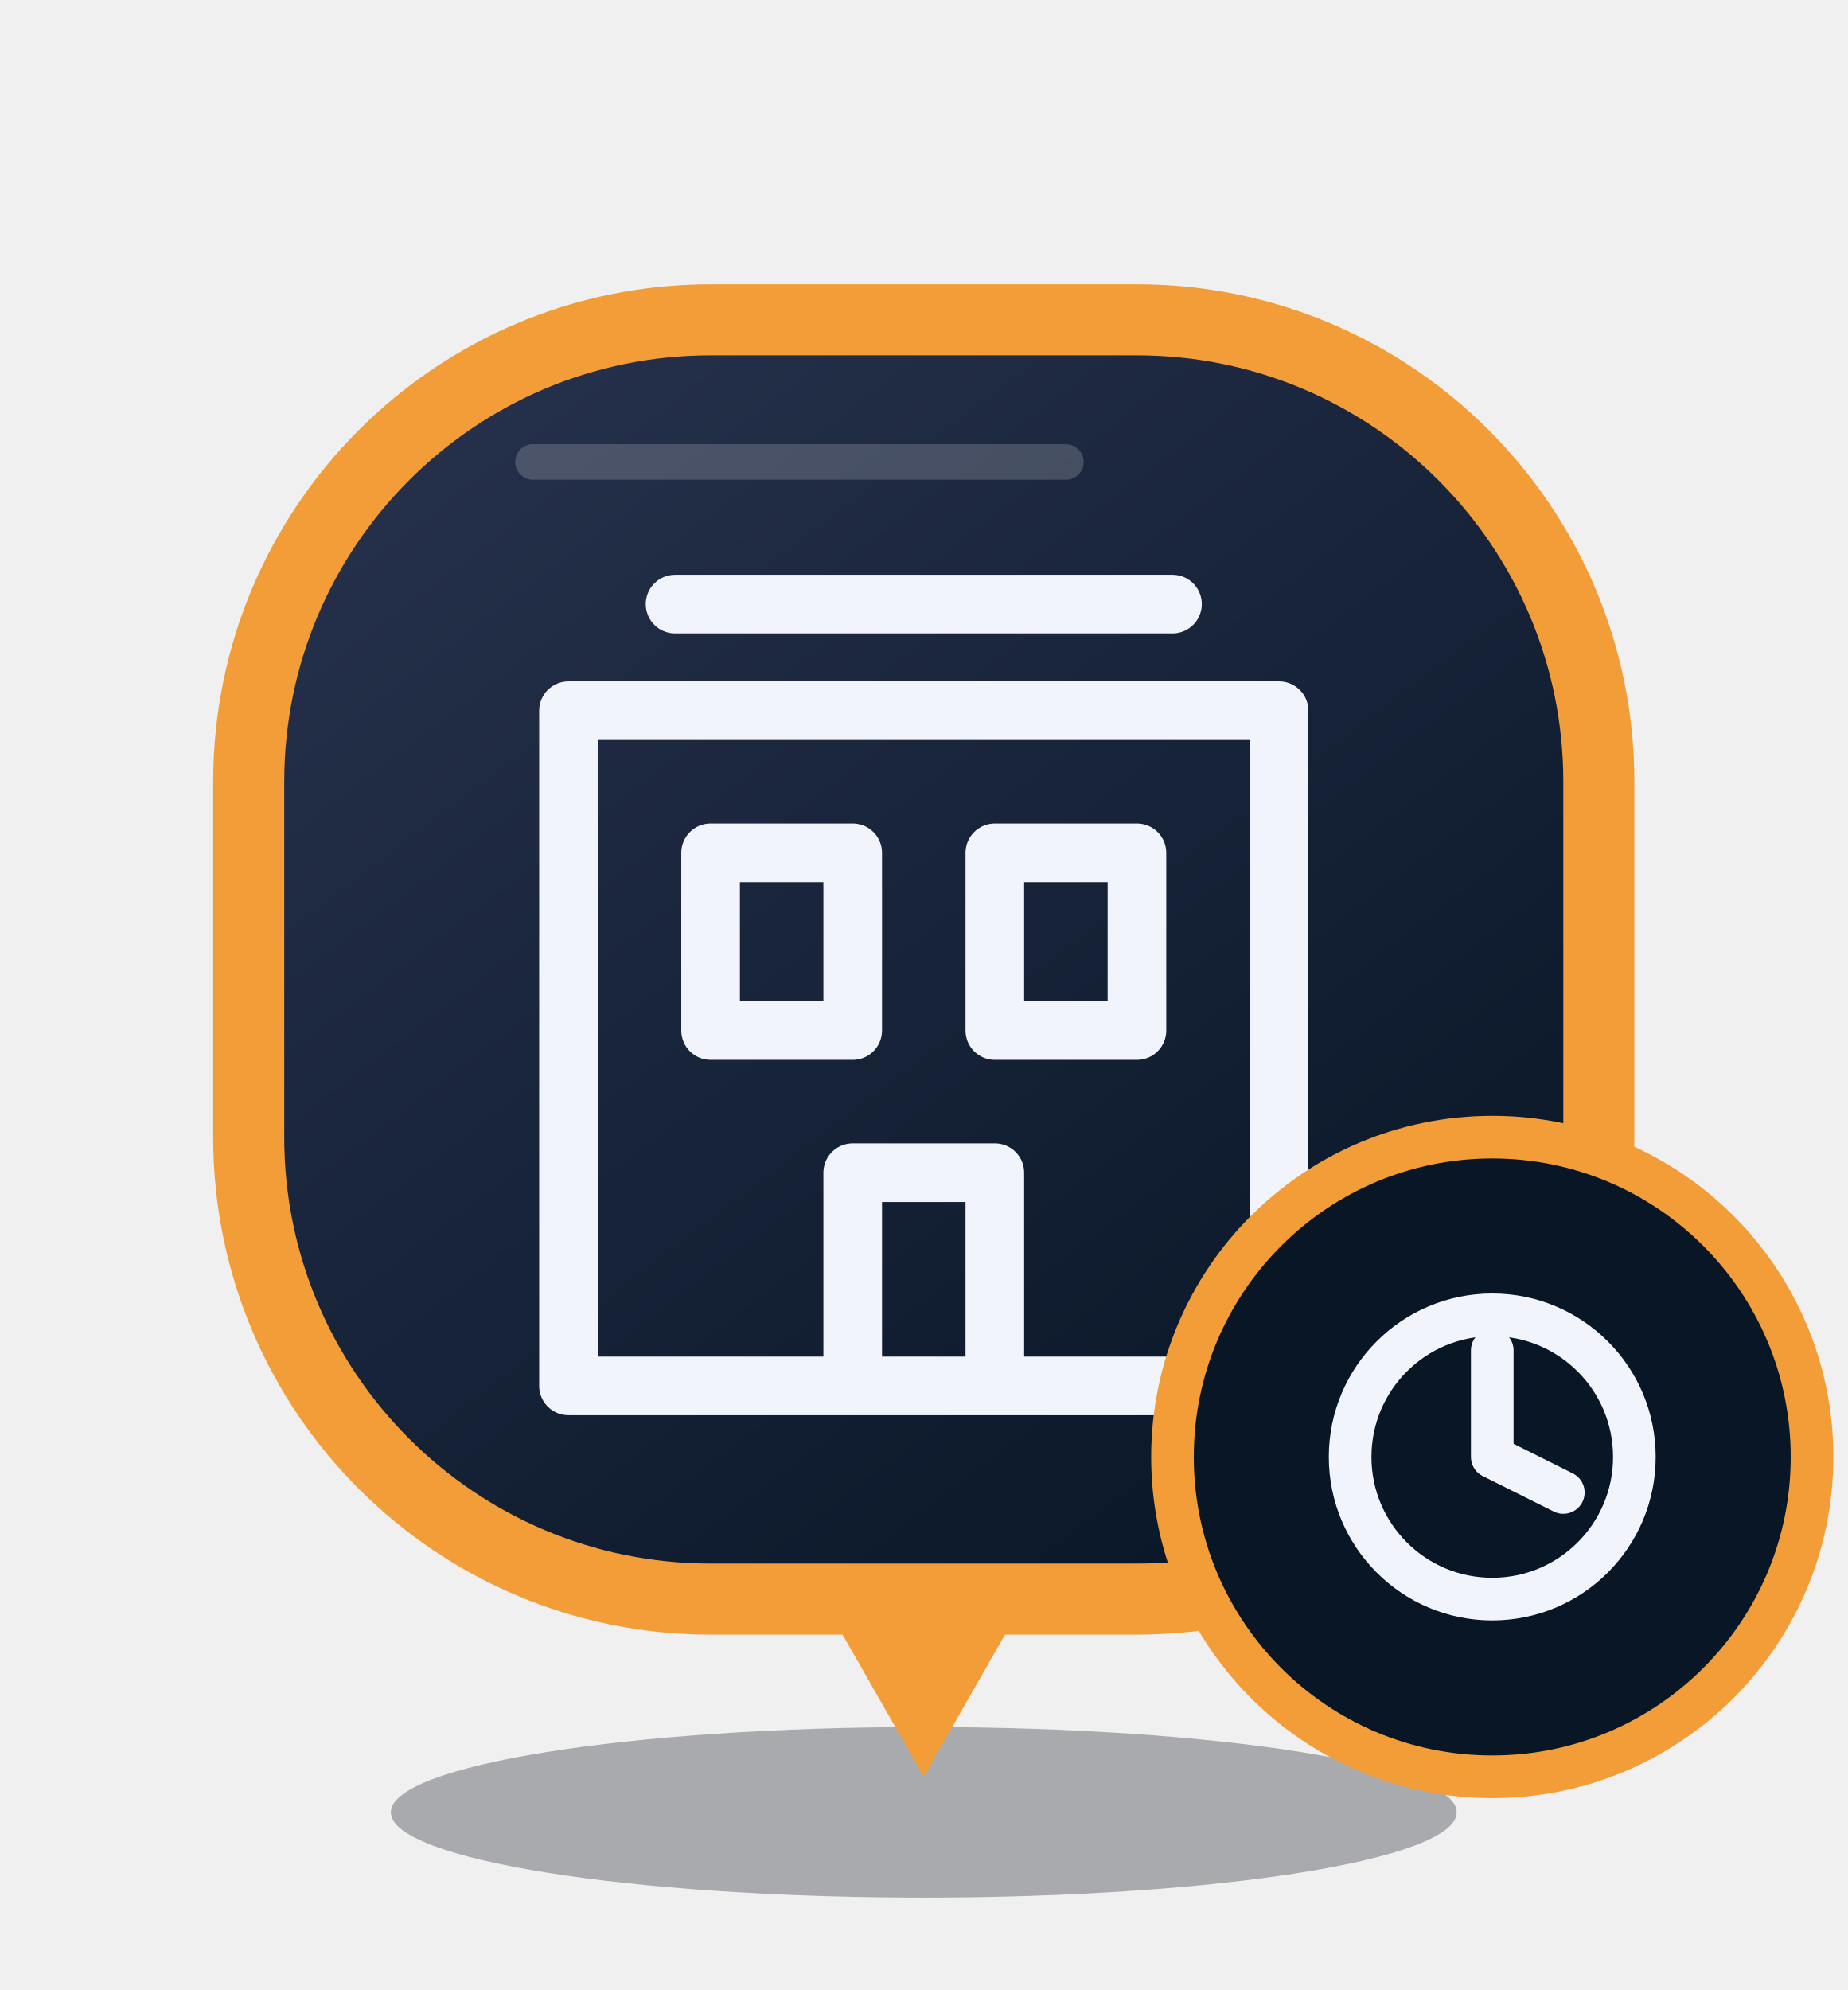
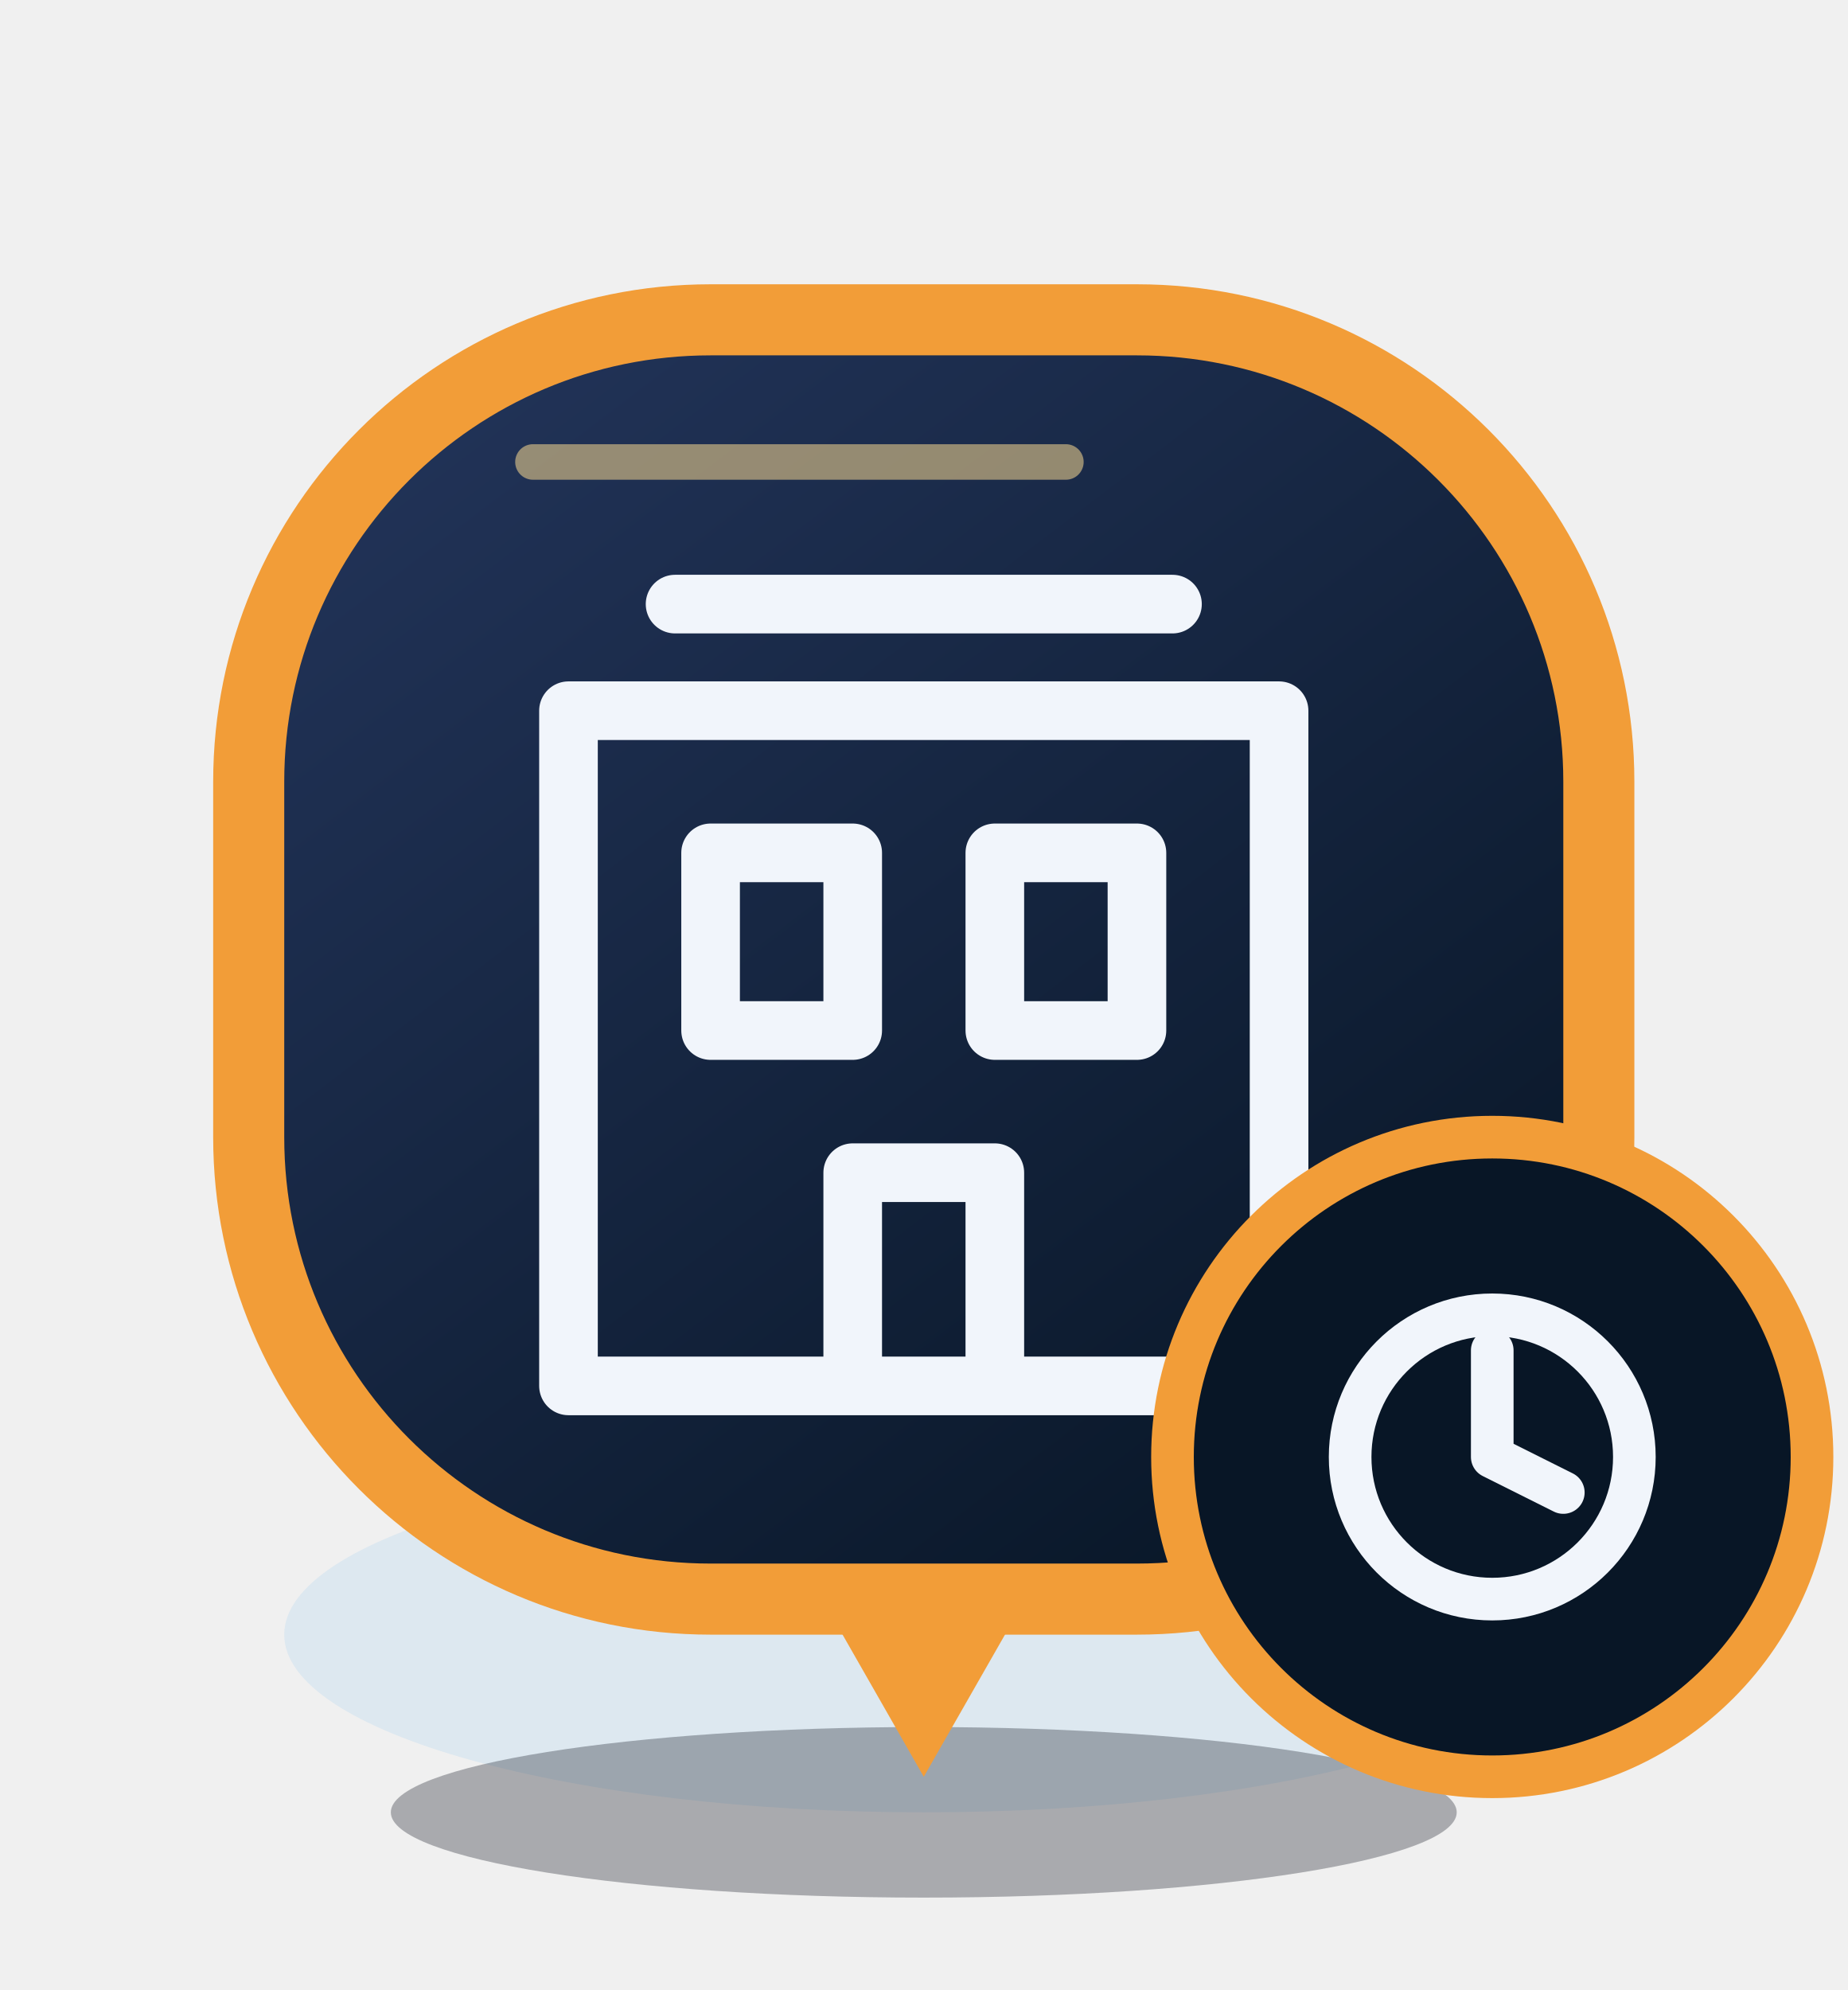
<svg xmlns="http://www.w3.org/2000/svg" width="156" height="168" viewBox="0 0 52 56">
  <defs>
    <linearGradient id="bg" x2=".8" y2="1">
-       <stop stop-color="#29334F" />
+       <stop stop-color="#24365D" />
      <stop offset="1" stop-color="#081626" />
    </linearGradient>
  </defs>
+   <ellipse cx="26" cy="46" rx="18" ry="5" fill="#4FA8EC" opacity=".12" />
  <ellipse cx="26" cy="51" rx="15" ry="2.4" fill="#020814" opacity=".3" />
  <path d="m22 43 4 7 4-7" fill="#F29D38" />
  <rect x="7" y="9" width="38" height="36" rx="13" fill="url(#bg)" stroke="#F29D38" stroke-width="2" />
-   <path d="M15 13h15" stroke="white" opacity=".18" stroke-linecap="round" />
+   <path d="M15 13h15" stroke="#E6CA8B" opacity=".6" stroke-linecap="round" />
  <g fill="none" stroke="#F1F5FB" stroke-width="1.65" stroke-linecap="round" stroke-linejoin="round">
    <path d="M16 20h20v19H16zM20 24h4v5h-4zm8 0h4v5h-4zm-4 15v-6h4v6M19 17h14" />
  </g>
  <g fill="none" stroke="#F1F5FB" stroke-width="1.2" stroke-linecap="round" stroke-linejoin="round">
    <circle cx="42" cy="41" r="9" fill="#081626" stroke="#F29D38" />
    <circle cx="42" cy="41" r="4" />
    <path d="M42 38v3l2 1" />
  </g>
</svg>
